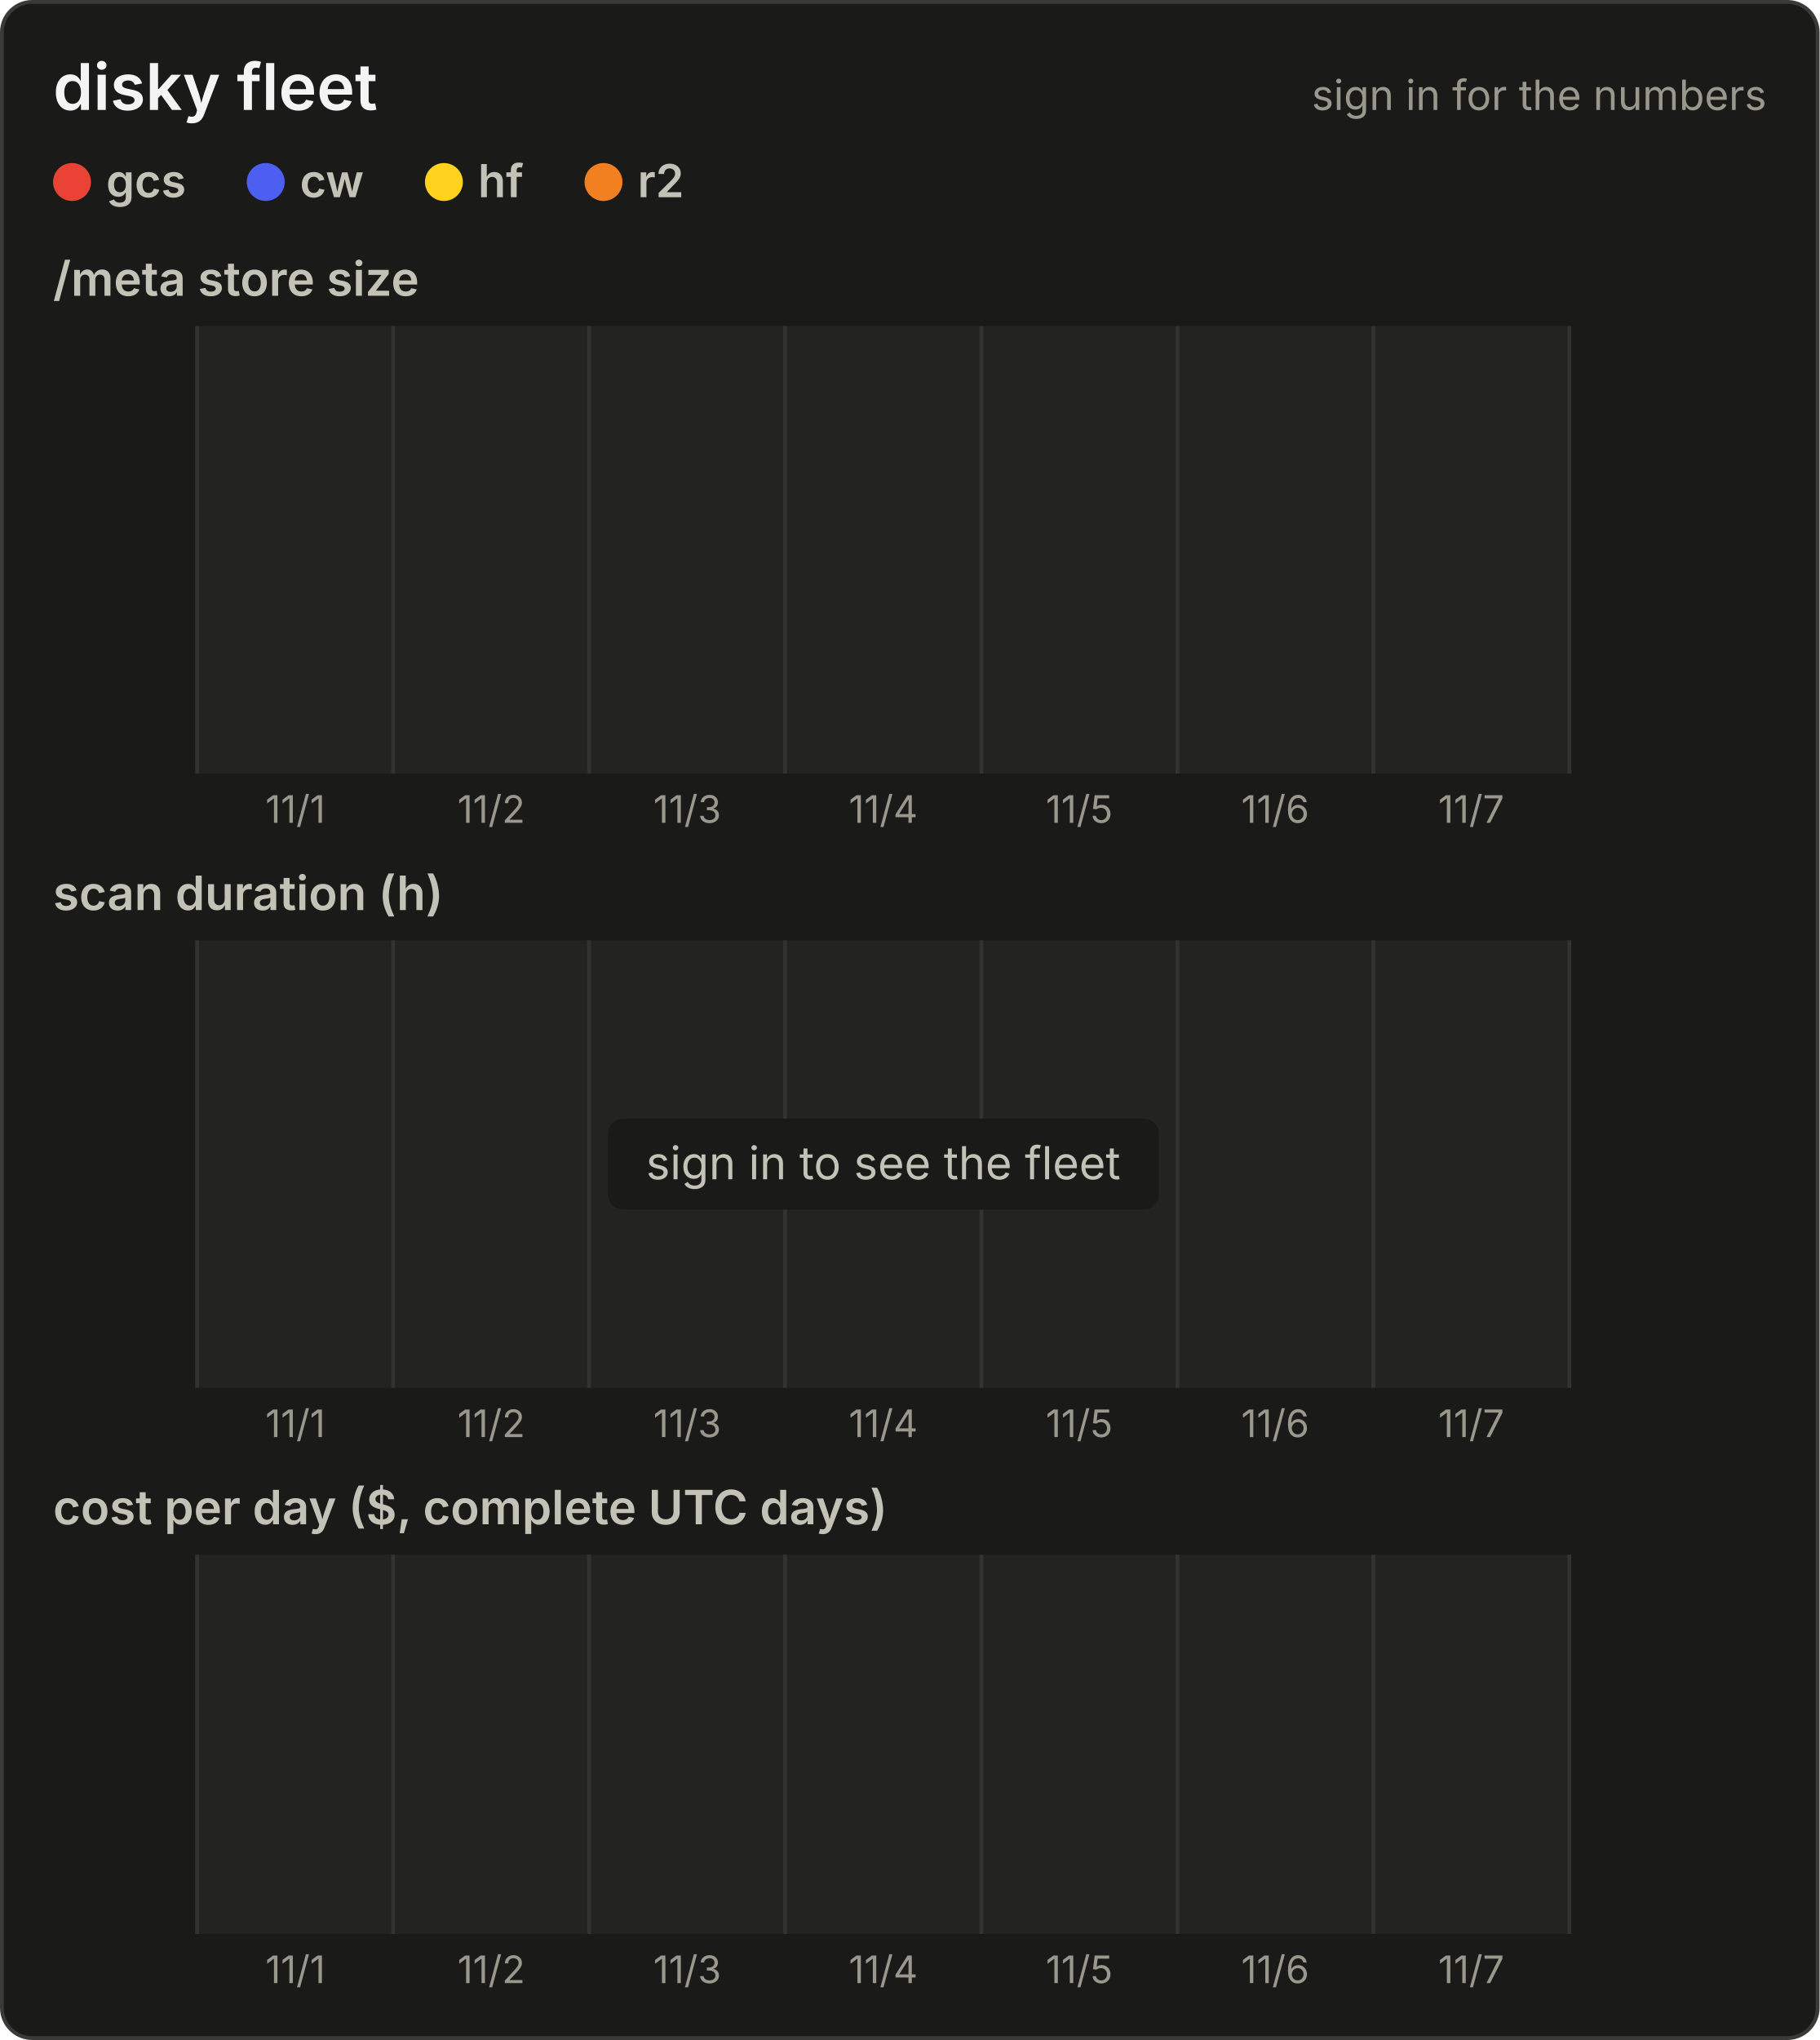
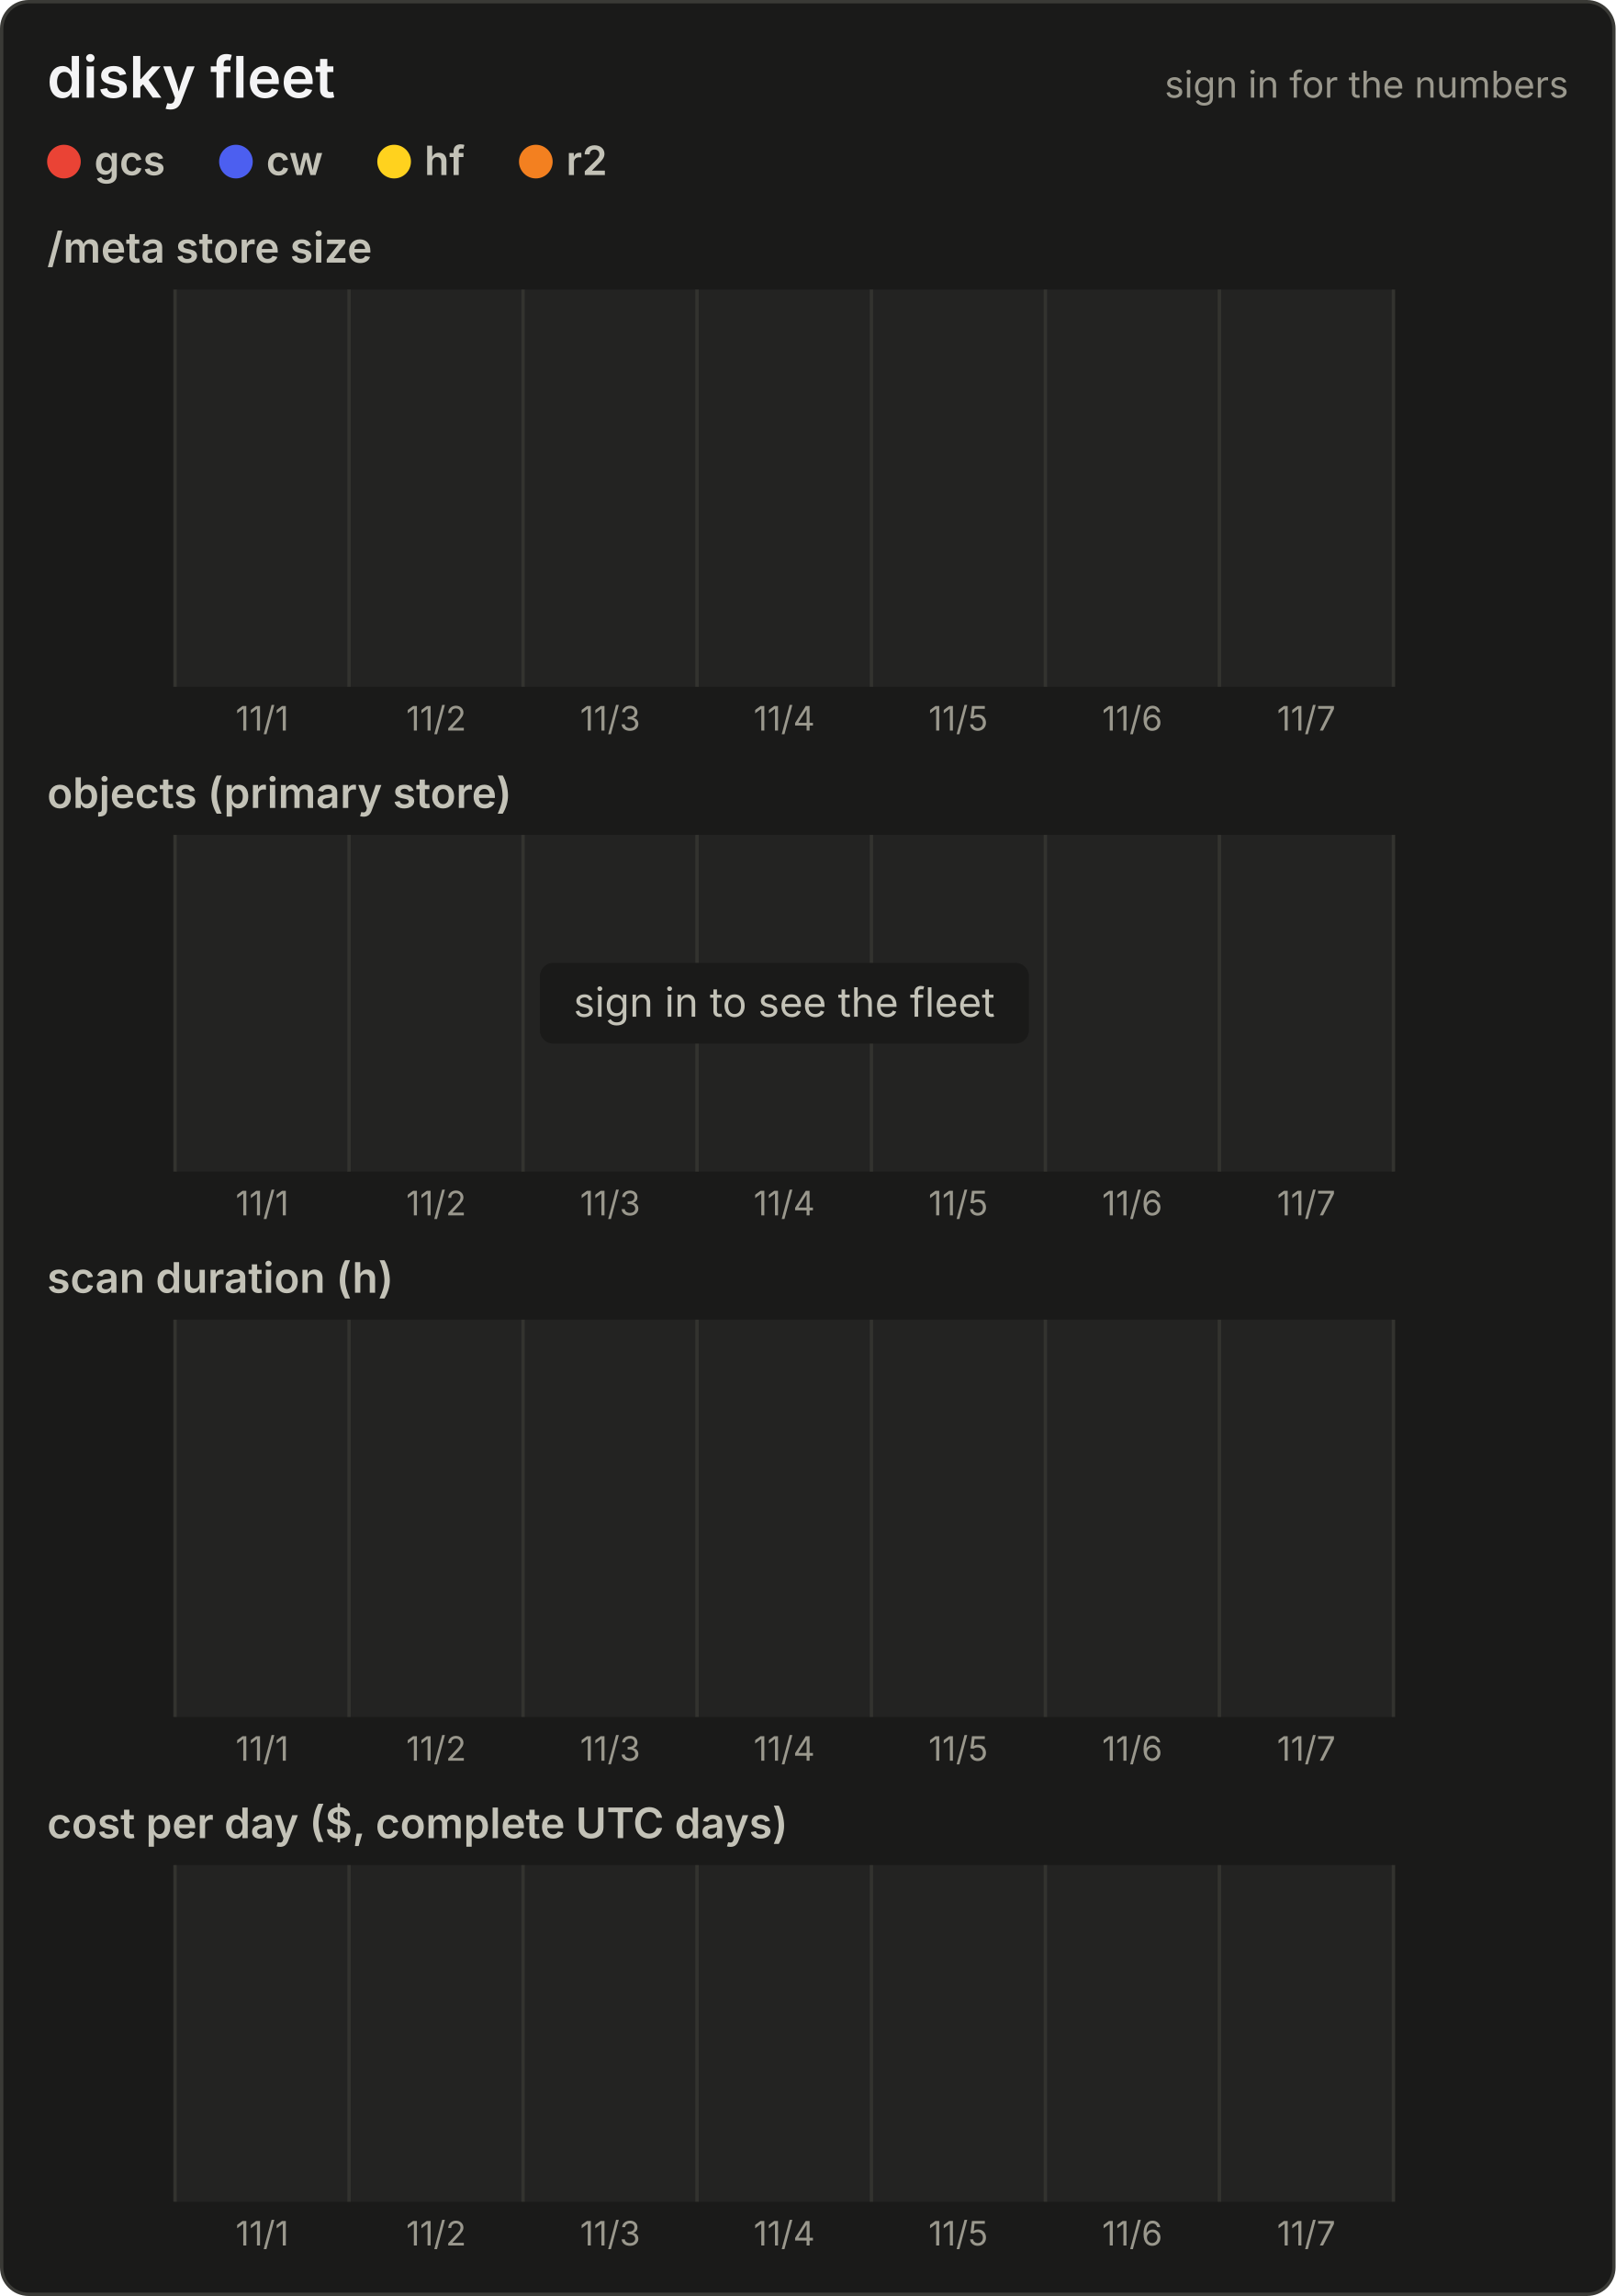
- <svg xmlns="http://www.w3.org/2000/svg" width="480" height="538" viewBox="0 0 480 538" font-family="Inter">
-   <rect x="0.5" y="0.5" width="479" height="537" rx="8" fill="#1a1a19" stroke="#3a3a36" />
+ <svg xmlns="http://www.w3.org/2000/svg" width="480" height="682" viewBox="0 0 480 682" font-family="Inter">
+   <rect x="0.5" y="0.5" width="479" height="681" rx="8" fill="#1a1a19" stroke="#3a3a36" />
  <text x="14" y="29" font-size="17" font-weight="600" fill="#f4f4f5">disky fleet</text>
  <text x="466" y="29" font-size="11" font-weight="400" fill="#9a988d" text-anchor="end">sign in for the numbers</text>
  <circle cx="19" cy="48" r="5" fill="#EA4335" />
  <text x="28" y="52" font-size="12" font-weight="600" fill="#c3c2b7">gcs</text>
  <circle cx="70.1" cy="48" r="5" fill="#4C5FF0" />
  <text x="79.1" y="52" font-size="12" font-weight="600" fill="#c3c2b7">cw</text>
  <circle cx="117.1" cy="48" r="5" fill="#FFD21E" />
  <text x="126.1" y="52" font-size="12" font-weight="600" fill="#c3c2b7">hf</text>
  <circle cx="159.2" cy="48" r="5" fill="#F38020" />
  <text x="168.2" y="52" font-size="12" font-weight="600" fill="#c3c2b7">r2</text>
  <text x="14" y="78" font-size="12.5" font-weight="600" fill="#c3c2b7">/meta store size</text>
  <rect x="52" y="86" width="362" height="118" fill="#232322" />
  <line x1="52" x2="52" y1="86" y2="204" stroke="#33332f" />
  <line x1="103.7" x2="103.7" y1="86" y2="204" stroke="#33332f" />
  <line x1="155.4" x2="155.4" y1="86" y2="204" stroke="#33332f" />
  <line x1="207.1" x2="207.1" y1="86" y2="204" stroke="#33332f" />
  <line x1="258.9" x2="258.9" y1="86" y2="204" stroke="#33332f" />
  <line x1="310.6" x2="310.6" y1="86" y2="204" stroke="#33332f" />
  <line x1="362.3" x2="362.3" y1="86" y2="204" stroke="#33332f" />
  <line x1="414" x2="414" y1="86" y2="204" stroke="#33332f" />
  <text x="77.9" y="217" font-size="10" font-weight="400" fill="#9a988d" text-anchor="middle">11/1</text>
  <text x="129.6" y="217" font-size="10" font-weight="400" fill="#9a988d" text-anchor="middle">11/2</text>
  <text x="181.3" y="217" font-size="10" font-weight="400" fill="#9a988d" text-anchor="middle">11/3</text>
  <text x="233" y="217" font-size="10" font-weight="400" fill="#9a988d" text-anchor="middle">11/4</text>
  <text x="284.7" y="217" font-size="10" font-weight="400" fill="#9a988d" text-anchor="middle">11/5</text>
  <text x="336.4" y="217" font-size="10" font-weight="400" fill="#9a988d" text-anchor="middle">11/6</text>
  <text x="388.1" y="217" font-size="10" font-weight="400" fill="#9a988d" text-anchor="middle">11/7</text>
-   <text x="14" y="240" font-size="12.5" font-weight="600" fill="#c3c2b7">scan duration (h)</text>
-   <rect x="52" y="248" width="362" height="118" fill="#232322" />
-   <line x1="52" x2="52" y1="248" y2="366" stroke="#33332f" />
-   <line x1="103.7" x2="103.7" y1="248" y2="366" stroke="#33332f" />
-   <line x1="155.4" x2="155.4" y1="248" y2="366" stroke="#33332f" />
-   <line x1="207.1" x2="207.1" y1="248" y2="366" stroke="#33332f" />
-   <line x1="258.9" x2="258.9" y1="248" y2="366" stroke="#33332f" />
-   <line x1="310.6" x2="310.6" y1="248" y2="366" stroke="#33332f" />
-   <line x1="362.3" x2="362.3" y1="248" y2="366" stroke="#33332f" />
-   <line x1="414" x2="414" y1="248" y2="366" stroke="#33332f" />
-   <text x="77.9" y="379" font-size="10" font-weight="400" fill="#9a988d" text-anchor="middle">11/1</text>
-   <text x="129.6" y="379" font-size="10" font-weight="400" fill="#9a988d" text-anchor="middle">11/2</text>
-   <text x="181.3" y="379" font-size="10" font-weight="400" fill="#9a988d" text-anchor="middle">11/3</text>
-   <text x="233" y="379" font-size="10" font-weight="400" fill="#9a988d" text-anchor="middle">11/4</text>
-   <text x="284.7" y="379" font-size="10" font-weight="400" fill="#9a988d" text-anchor="middle">11/5</text>
-   <text x="336.4" y="379" font-size="10" font-weight="400" fill="#9a988d" text-anchor="middle">11/6</text>
-   <text x="388.1" y="379" font-size="10" font-weight="400" fill="#9a988d" text-anchor="middle">11/7</text>
-   <rect x="160.4" y="295" width="145.3" height="24" rx="4" fill="#1a1a19" />
-   <text x="233" y="311" font-size="12" font-weight="400" fill="#c3c2b7" text-anchor="middle">sign in to see the fleet</text>
-   <text x="14" y="402" font-size="12.5" font-weight="600" fill="#c3c2b7">cost per day ($, complete UTC days)</text>
-   <rect x="52" y="410" width="362" height="100" fill="#232322" />
-   <line x1="52" x2="52" y1="410" y2="510" stroke="#33332f" />
-   <line x1="103.7" x2="103.7" y1="410" y2="510" stroke="#33332f" />
-   <line x1="155.4" x2="155.4" y1="410" y2="510" stroke="#33332f" />
-   <line x1="207.1" x2="207.1" y1="410" y2="510" stroke="#33332f" />
-   <line x1="258.9" x2="258.9" y1="410" y2="510" stroke="#33332f" />
-   <line x1="310.6" x2="310.6" y1="410" y2="510" stroke="#33332f" />
-   <line x1="362.3" x2="362.3" y1="410" y2="510" stroke="#33332f" />
-   <line x1="414" x2="414" y1="410" y2="510" stroke="#33332f" />
+   <text x="14" y="240" font-size="12.5" font-weight="600" fill="#c3c2b7">objects (primary store)</text>
+   <rect x="52" y="248" width="362" height="100" fill="#232322" />
+   <line x1="52" x2="52" y1="248" y2="348" stroke="#33332f" />
+   <line x1="103.7" x2="103.7" y1="248" y2="348" stroke="#33332f" />
+   <line x1="155.4" x2="155.4" y1="248" y2="348" stroke="#33332f" />
+   <line x1="207.1" x2="207.1" y1="248" y2="348" stroke="#33332f" />
+   <line x1="258.9" x2="258.9" y1="248" y2="348" stroke="#33332f" />
+   <line x1="310.6" x2="310.6" y1="248" y2="348" stroke="#33332f" />
+   <line x1="362.3" x2="362.3" y1="248" y2="348" stroke="#33332f" />
+   <line x1="414" x2="414" y1="248" y2="348" stroke="#33332f" />
+   <text x="77.9" y="361" font-size="10" font-weight="400" fill="#9a988d" text-anchor="middle">11/1</text>
+   <text x="129.6" y="361" font-size="10" font-weight="400" fill="#9a988d" text-anchor="middle">11/2</text>
+   <text x="181.3" y="361" font-size="10" font-weight="400" fill="#9a988d" text-anchor="middle">11/3</text>
+   <text x="233" y="361" font-size="10" font-weight="400" fill="#9a988d" text-anchor="middle">11/4</text>
+   <text x="284.7" y="361" font-size="10" font-weight="400" fill="#9a988d" text-anchor="middle">11/5</text>
+   <text x="336.4" y="361" font-size="10" font-weight="400" fill="#9a988d" text-anchor="middle">11/6</text>
+   <text x="388.1" y="361" font-size="10" font-weight="400" fill="#9a988d" text-anchor="middle">11/7</text>
+   <rect x="160.4" y="286" width="145.3" height="24" rx="4" fill="#1a1a19" />
+   <text x="233" y="302" font-size="12" font-weight="400" fill="#c3c2b7" text-anchor="middle">sign in to see the fleet</text>
+   <text x="14" y="384" font-size="12.5" font-weight="600" fill="#c3c2b7">scan duration (h)</text>
+   <rect x="52" y="392" width="362" height="118" fill="#232322" />
+   <line x1="52" x2="52" y1="392" y2="510" stroke="#33332f" />
+   <line x1="103.7" x2="103.7" y1="392" y2="510" stroke="#33332f" />
+   <line x1="155.4" x2="155.4" y1="392" y2="510" stroke="#33332f" />
+   <line x1="207.1" x2="207.1" y1="392" y2="510" stroke="#33332f" />
+   <line x1="258.9" x2="258.9" y1="392" y2="510" stroke="#33332f" />
+   <line x1="310.6" x2="310.6" y1="392" y2="510" stroke="#33332f" />
+   <line x1="362.3" x2="362.3" y1="392" y2="510" stroke="#33332f" />
+   <line x1="414" x2="414" y1="392" y2="510" stroke="#33332f" />
  <text x="77.9" y="523" font-size="10" font-weight="400" fill="#9a988d" text-anchor="middle">11/1</text>
  <text x="129.6" y="523" font-size="10" font-weight="400" fill="#9a988d" text-anchor="middle">11/2</text>
  <text x="181.3" y="523" font-size="10" font-weight="400" fill="#9a988d" text-anchor="middle">11/3</text>
  <text x="233" y="523" font-size="10" font-weight="400" fill="#9a988d" text-anchor="middle">11/4</text>
  <text x="284.7" y="523" font-size="10" font-weight="400" fill="#9a988d" text-anchor="middle">11/5</text>
  <text x="336.4" y="523" font-size="10" font-weight="400" fill="#9a988d" text-anchor="middle">11/6</text>
  <text x="388.1" y="523" font-size="10" font-weight="400" fill="#9a988d" text-anchor="middle">11/7</text>
+   <text x="14" y="546" font-size="12.5" font-weight="600" fill="#c3c2b7">cost per day ($, complete UTC days)</text>
+   <rect x="52" y="554" width="362" height="100" fill="#232322" />
+   <line x1="52" x2="52" y1="554" y2="654" stroke="#33332f" />
+   <line x1="103.7" x2="103.7" y1="554" y2="654" stroke="#33332f" />
+   <line x1="155.4" x2="155.4" y1="554" y2="654" stroke="#33332f" />
+   <line x1="207.1" x2="207.1" y1="554" y2="654" stroke="#33332f" />
+   <line x1="258.9" x2="258.9" y1="554" y2="654" stroke="#33332f" />
+   <line x1="310.6" x2="310.6" y1="554" y2="654" stroke="#33332f" />
+   <line x1="362.3" x2="362.3" y1="554" y2="654" stroke="#33332f" />
+   <line x1="414" x2="414" y1="554" y2="654" stroke="#33332f" />
+   <text x="77.9" y="667" font-size="10" font-weight="400" fill="#9a988d" text-anchor="middle">11/1</text>
+   <text x="129.6" y="667" font-size="10" font-weight="400" fill="#9a988d" text-anchor="middle">11/2</text>
+   <text x="181.3" y="667" font-size="10" font-weight="400" fill="#9a988d" text-anchor="middle">11/3</text>
+   <text x="233" y="667" font-size="10" font-weight="400" fill="#9a988d" text-anchor="middle">11/4</text>
+   <text x="284.7" y="667" font-size="10" font-weight="400" fill="#9a988d" text-anchor="middle">11/5</text>
+   <text x="336.4" y="667" font-size="10" font-weight="400" fill="#9a988d" text-anchor="middle">11/6</text>
+   <text x="388.1" y="667" font-size="10" font-weight="400" fill="#9a988d" text-anchor="middle">11/7</text>
</svg>
